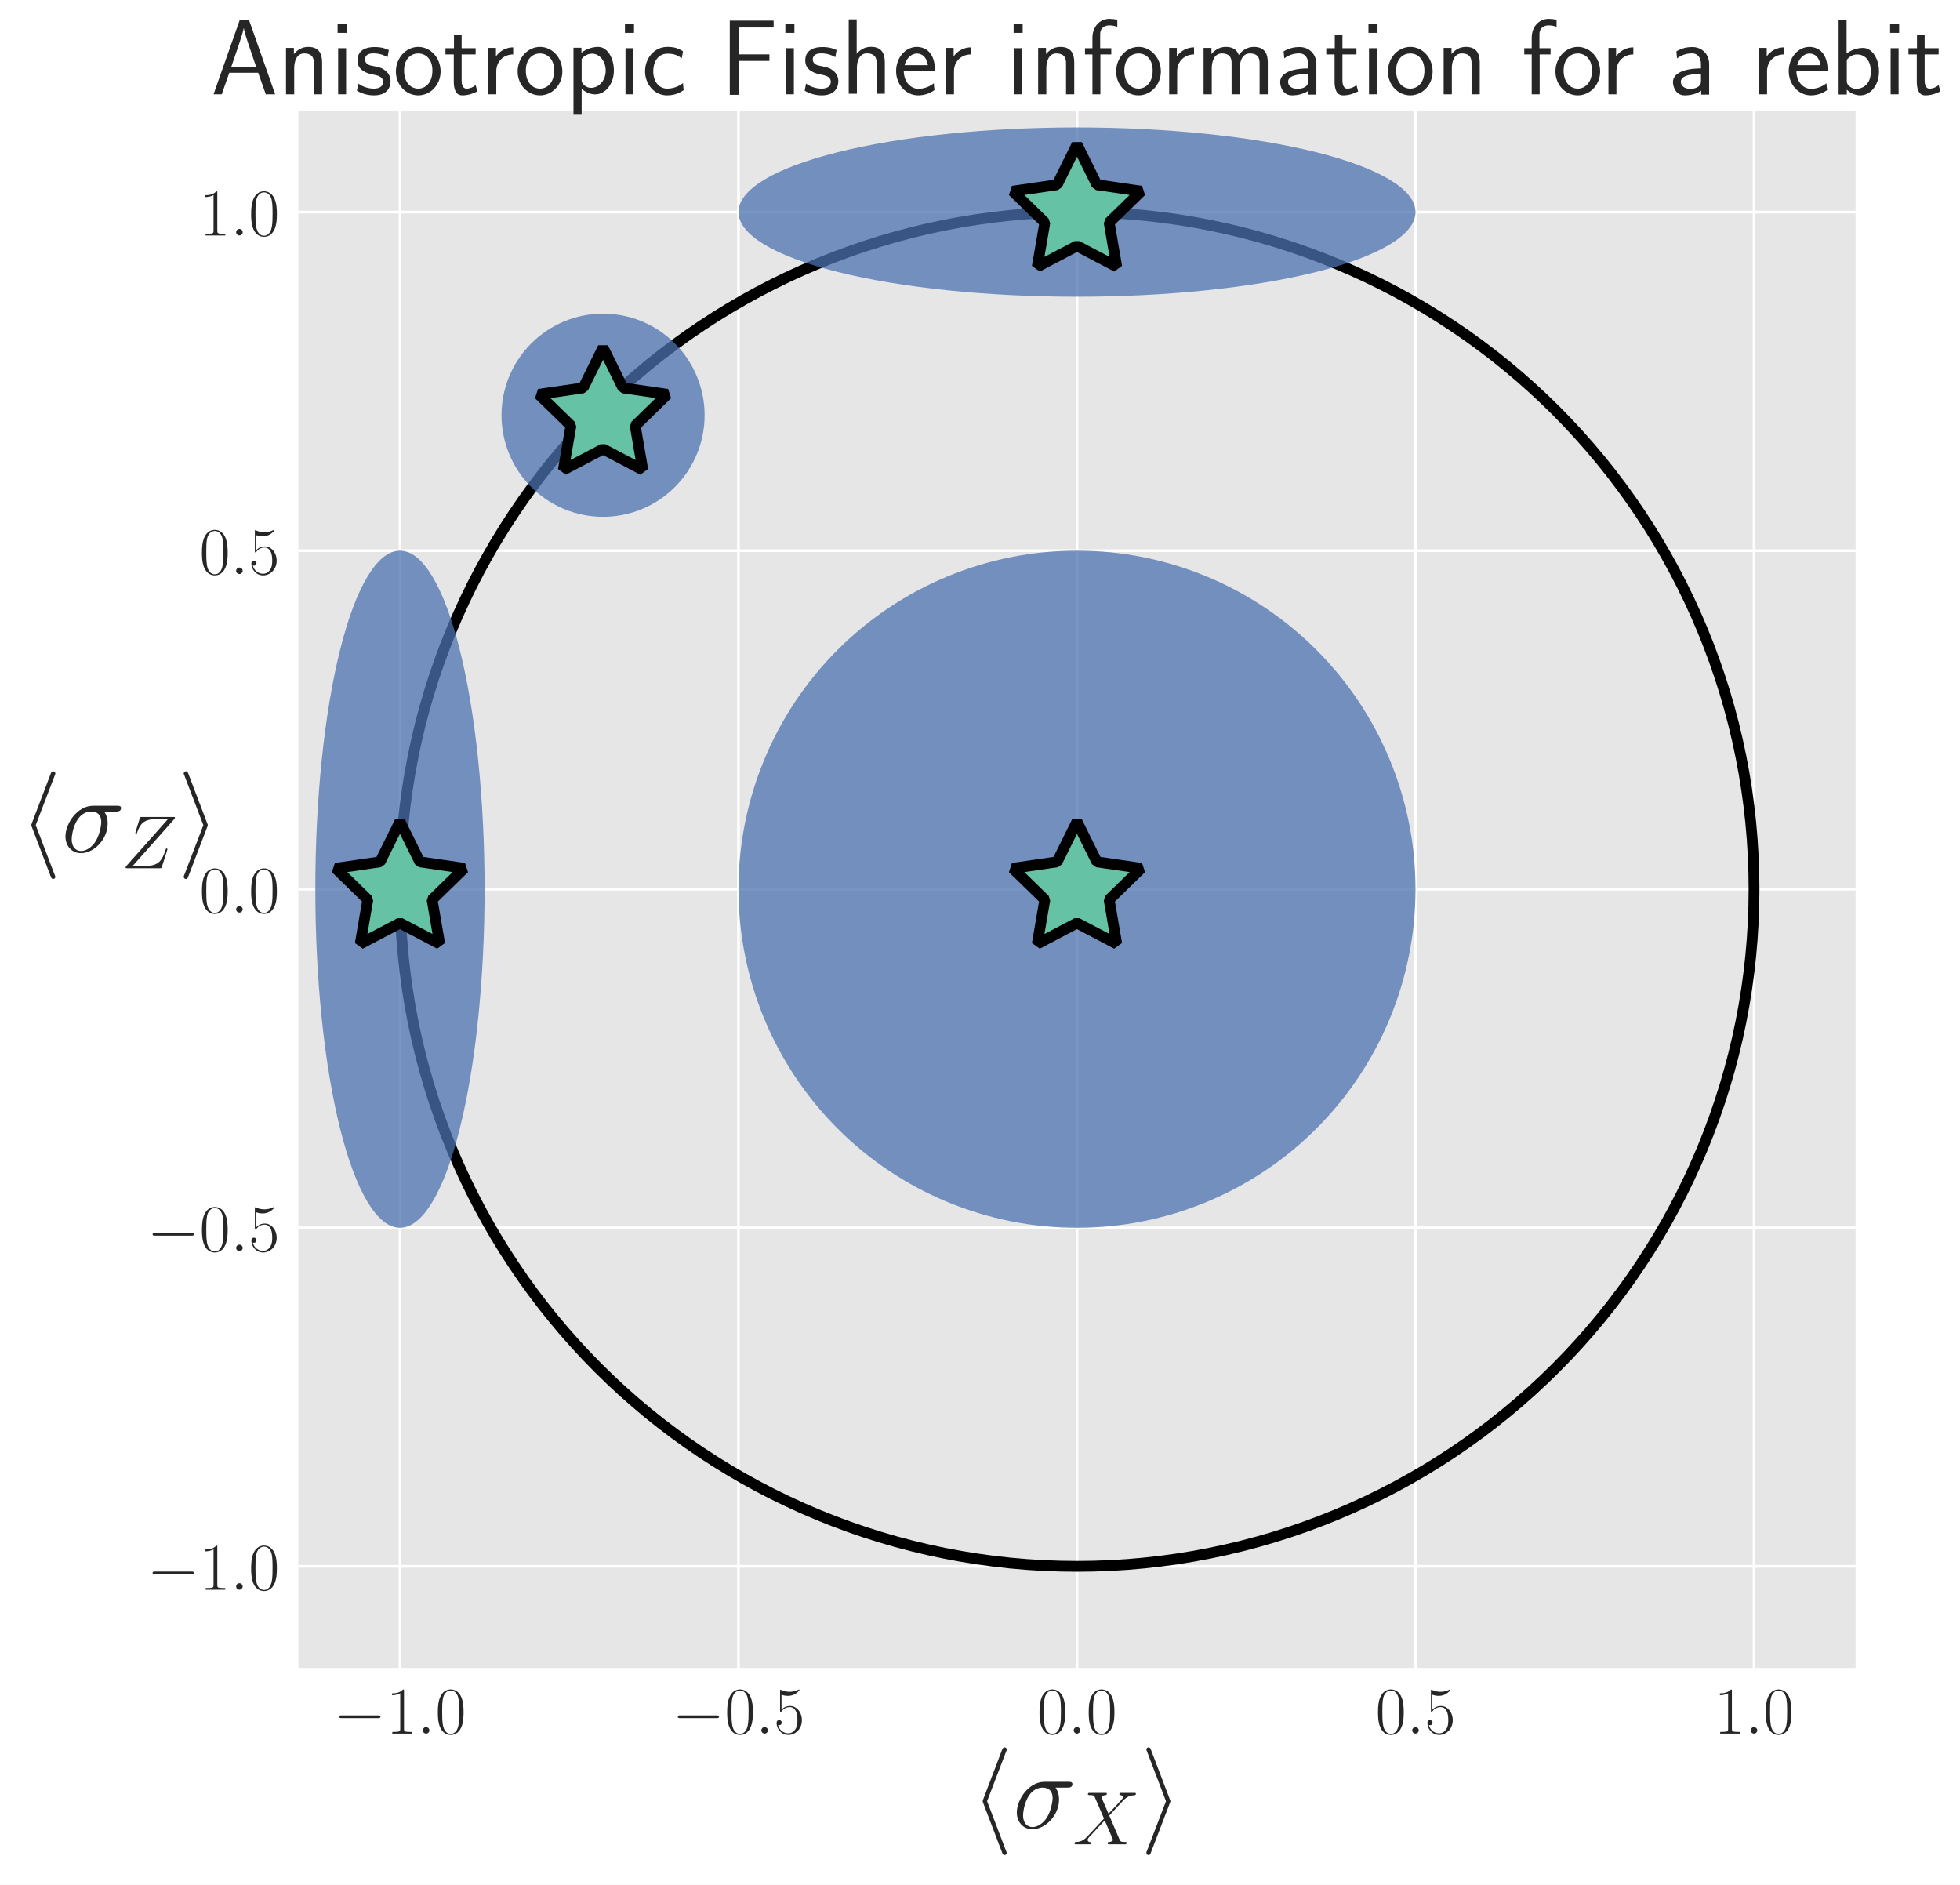
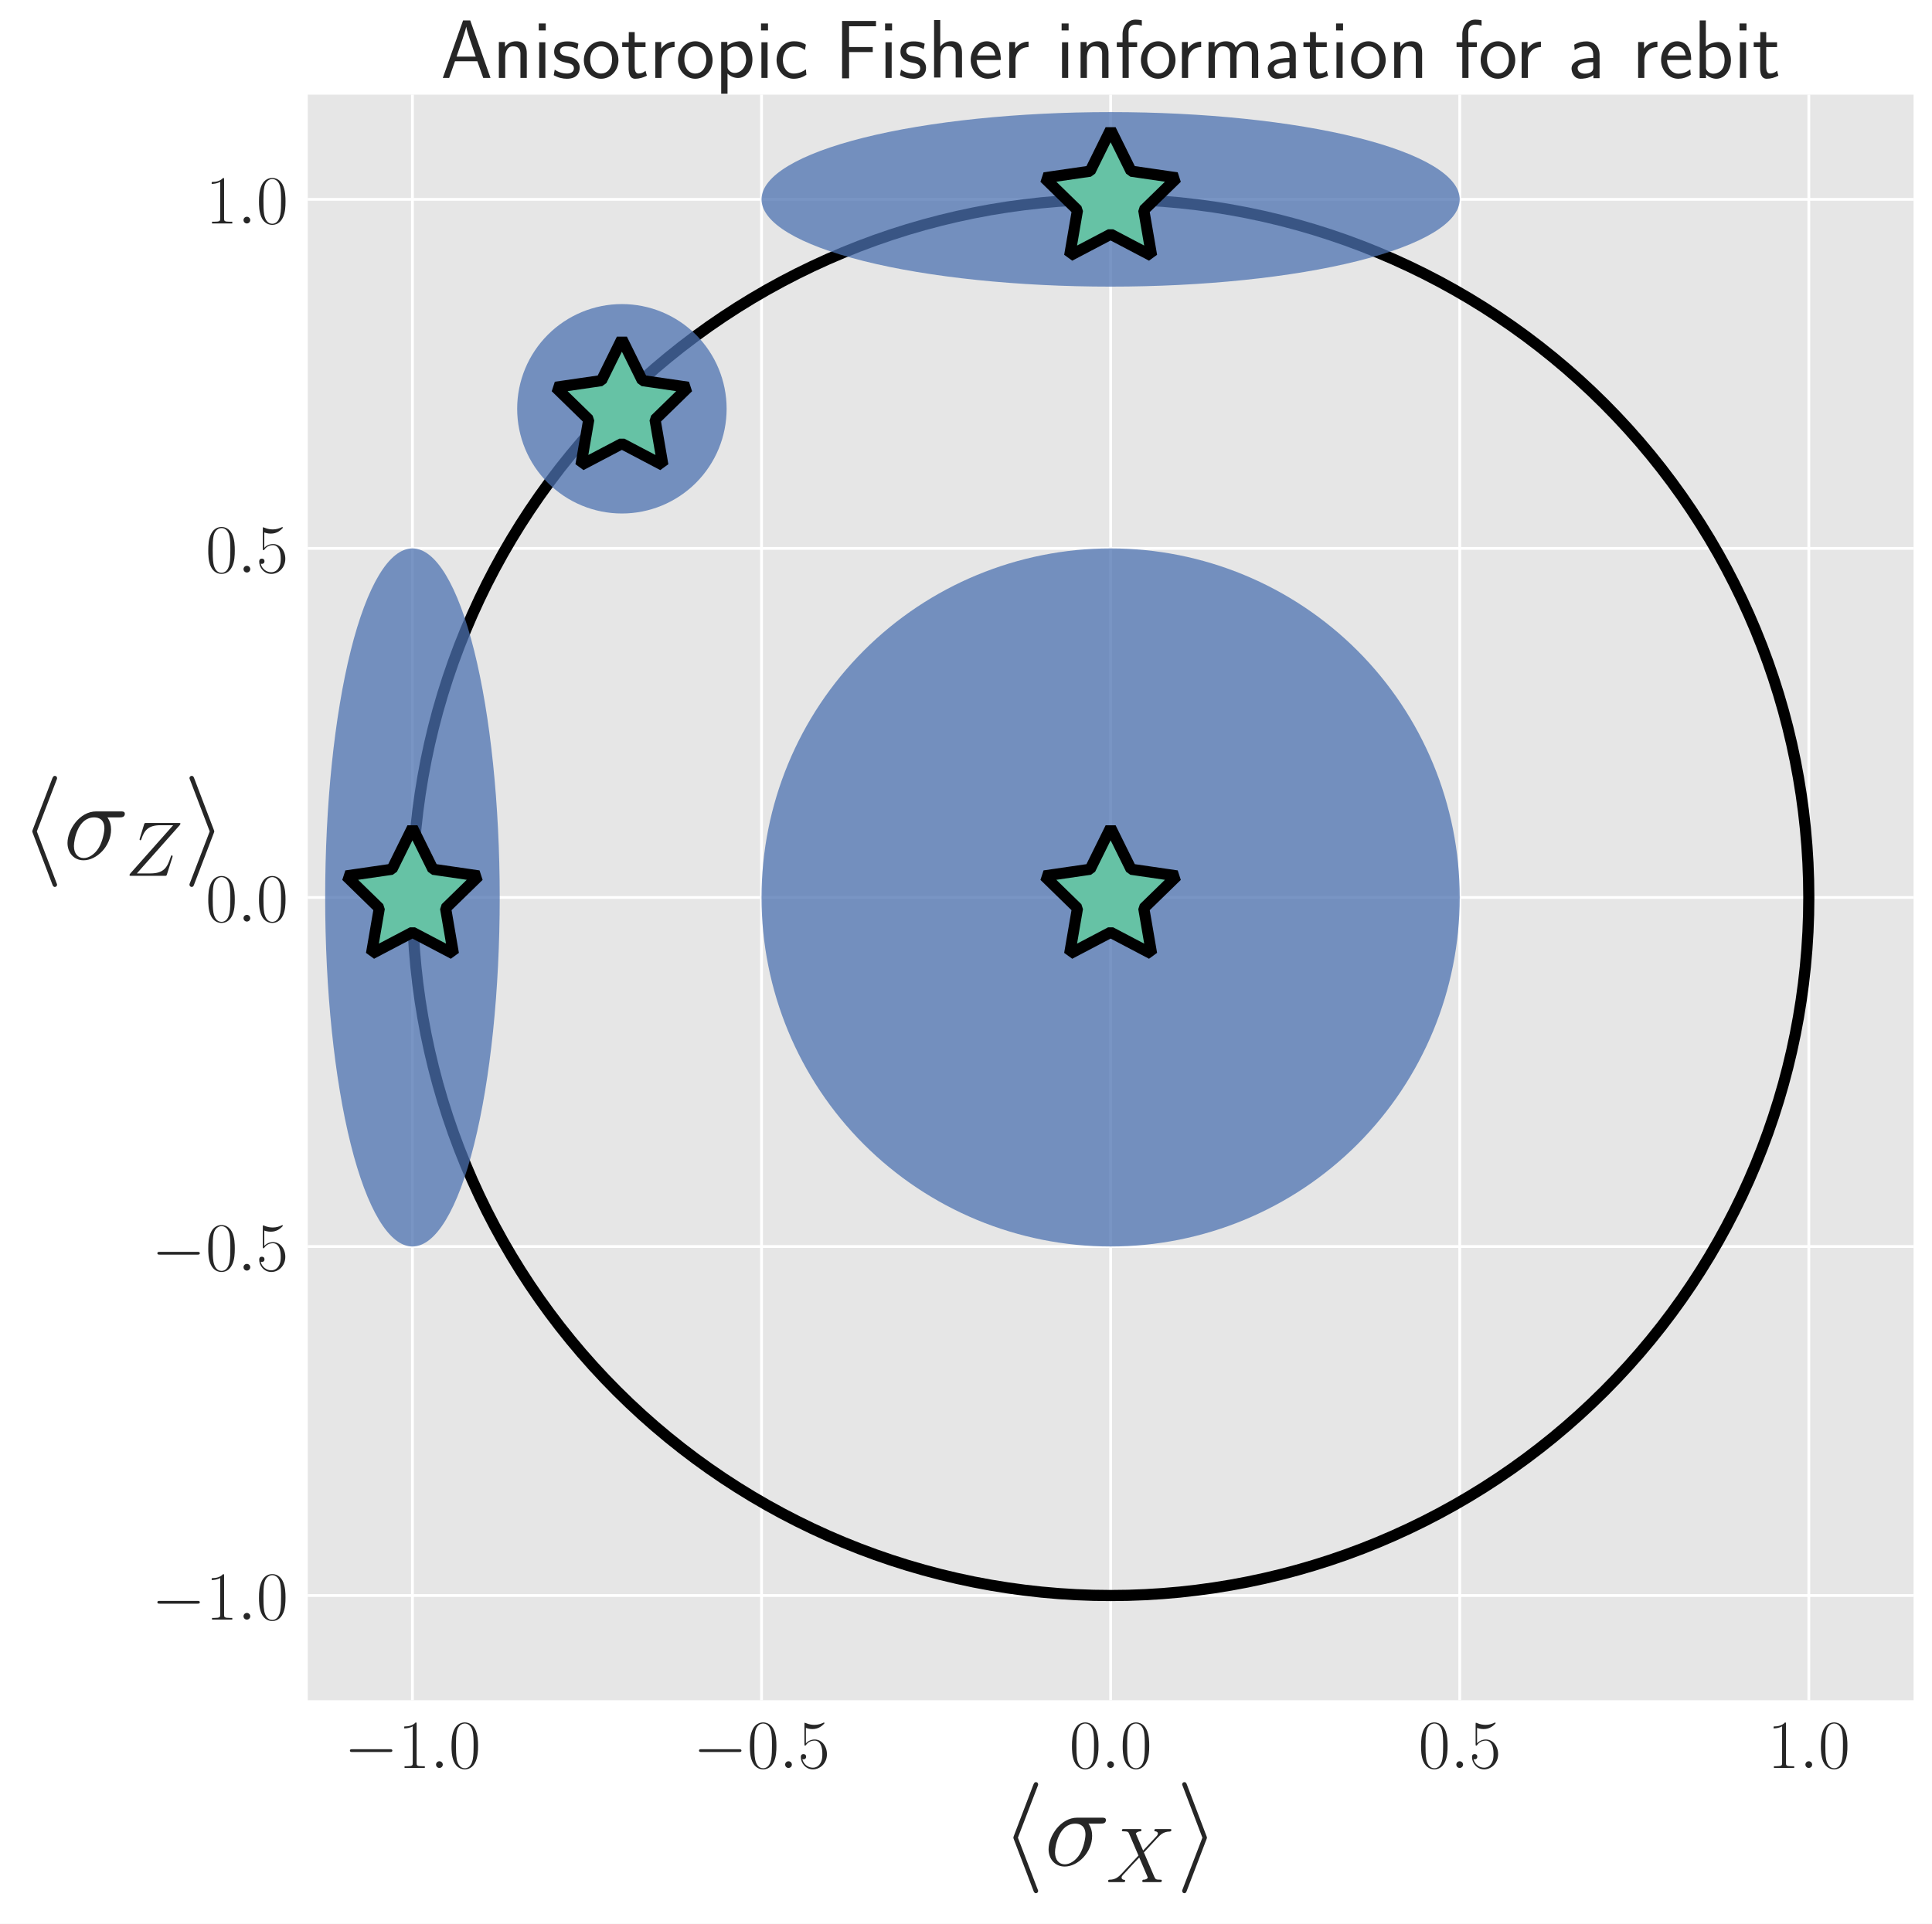
- <svg xmlns="http://www.w3.org/2000/svg" xmlns:xlink="http://www.w3.org/1999/xlink" height="697pt" version="1.1" viewBox="0 0 725 697" width="725pt">
+ <svg xmlns="http://www.w3.org/2000/svg" xmlns:xlink="http://www.w3.org/1999/xlink" height="690pt" version="1.1" viewBox="0 0 693 690" width="693pt">
  <defs>
    <style type="text/css">
*{stroke-linecap:butt;stroke-linejoin:round;}
  </style>
  </defs>
  <g id="figure_1">
    <g id="patch_1">
-       <path d="M 0 697.065  L 725.995 697.065  L 725.995 0  L 0 0  z " style="fill:#ffffff;" />
+       <path d="M 0 690.147  L 693.576 690.147  L 693.576 0  L 0 0  z " style="fill:#ffffff;" />
    </g>
    <g id="axes_1">
      <g id="patch_2">
-         <path d="M 110.376 616.874  L 686.376 616.874  L 686.376 40.874  L 110.376 40.874  z " style="fill:#e6e6e6;" />
+         <path d="M 110.376 609.955  L 686.376 609.955  L 686.376 33.955  L 110.376 33.955  z " style="fill:#e6e6e6;" />
      </g>
      <g id="matplotlib.axis_1">
        <g id="xtick_1">
          <g id="line2d_1">
-             <path clip-path="url(#pff5d2e5b16)" d="M 147.942 616.874  L 147.942 40.874  " style="fill:none;stroke:#ffffff;stroke-linecap:round;" />
+             <path clip-path="url(#p5411def025)" d="M 147.942 609.955  L 147.942 33.955  " style="fill:none;stroke:#ffffff;stroke-linecap:round;" />
          </g>
          <g id="line2d_2" />
          <g id="text_1">
            <defs>
              <path d="M 65.906 23  C 67.594 23 69.406 23 69.406 25  C 69.406 27 67.594 27 65.906 27  L 11.797 27  C 10.094 27 8.297 27 8.297 25  C 8.297 23 10.094 23 11.797 23  z " id="CMSY10-0" />
              <path d="M 26.594 63.406  C 26.594 65.5 26.5 65.5 25.094 65.5  C 21.203 61.188 15.297 59.797 9.703 59.797  C 9.406 59.797 8.906 59.797 8.797 59.5  C 8.703 59.297 8.703 59.094 8.703 57  C 11.797 57 17 57.594 21 59.984  L 21 7.203  C 21 3.688 20.797 2.5 12.203 2.5  L 9.203 2.5  L 9.203 0  C 14 0 19 0 23.797 0  C 28.594 0 33.594 0 38.406 0  L 38.406 2.5  L 35.406 2.5  C 26.797 2.5 26.594 3.594 26.594 7.156  z " id="CMR17-49" />
              <path d="M 18.406 4.797  C 18.406 7.688 16 9.672 13.594 9.672  C 10.703 9.672 8.703 7.281 8.703 4.891  C 8.703 2 11.094 0 13.5 0  C 16.406 0 18.406 2.391 18.406 4.797  z " id="CMMI12-58" />
              <path d="M 42 31.641  C 42 37.75 41.906 48.125 37.703 56.109  C 34 63.109 28.094 65.594 22.906 65.594  C 18.094 65.594 12 63.406 8.203 56.203  C 4.203 48.719 3.797 39.438 3.797 31.641  C 3.797 25.953 3.906 17.281 7 9.672  C 11.297 -0.609 19 -2 22.906 -2  C 27.5 -2 34.5 -0.109 38.594 9.375  C 41.594 16.281 42 24.359 42 31.641  z M 22.906 -0.406  C 16.5 -0.406 12.703 5.078 11.297 12.688  C 10.203 18.562 10.203 27.156 10.203 32.75  C 10.203 40.438 10.203 46.828 11.5 52.922  C 13.406 61.391 19 64 22.906 64  C 27 64 32.297 61.297 34.203 53.125  C 35.5 47.438 35.594 40.734 35.594 32.75  C 35.594 26.25 35.594 18.266 34.406 12.375  C 32.297 1.484 26.406 -0.406 22.906 -0.406  z " id="CMR17-48" />
            </defs>
-             <g style="fill:#262626;" transform="translate(123.4458 641.1703)scale(0.25 -0.25)">
+             <g style="fill:#262626;" transform="translate(123.4458 634.2517)scale(0.25 -0.25)">
              <use transform="scale(0.996264)" xlink:href="#CMSY10-0" />
              <use transform="translate(77.48747 0)scale(0.996264)" xlink:href="#CMR17-49" />
              <use transform="translate(123.1779 0)scale(0.996264)" xlink:href="#CMMI12-58" />
              <use transform="translate(150.2751 0)scale(0.996264)" xlink:href="#CMR17-48" />
            </g>
          </g>
        </g>
        <g id="xtick_2">
          <g id="line2d_3">
-             <path clip-path="url(#pff5d2e5b16)" d="M 273.159 616.874  L 273.159 40.874  " style="fill:none;stroke:#ffffff;stroke-linecap:round;" />
+             <path clip-path="url(#p5411def025)" d="M 273.159 609.955  L 273.159 33.955  " style="fill:none;stroke:#ffffff;stroke-linecap:round;" />
          </g>
          <g id="line2d_4" />
          <g id="text_2">
            <defs>
              <path d="M 11.406 57.688  C 12.406 57.281 16.5 56 20.703 56  C 30 56 35.094 61.109 38 64.062  C 38 64.953 38 65.5 37.406 65.5  C 37.297 65.5 37.094 65.5 36.297 65.047  C 32.797 63.406 28.703 62.078 23.703 62.078  C 20.703 62.078 16.203 62.484 11.297 64.672  C 10.203 65.172 10 65.172 9.906 65.172  C 9.406 65.172 9.297 65.062 9.297 63.078  L 9.297 34.422  C 9.297 32.641 9.297 32.141 10.297 32.141  C 10.797 32.141 11 32.344 11.5 33.031  C 14.703 37.516 19.094 39.406 24.094 39.406  C 27.594 39.406 35.094 37.219 35.094 20.141  C 35.094 16.953 35.094 11.172 32.094 6.578  C 29.594 2.484 25.703 0.391 21.406 0.391  C 14.797 0.391 8.094 5 6.297 12.719  C 6.703 12.609 7.5 12.422 7.906 12.422  C 9.203 12.422 11.703 13.125 11.703 16.219  C 11.703 18.906 9.797 20 7.906 20  C 5.594 20 4.094 18.594 4.094 15.797  C 4.094 7.094 11 -2 21.594 -2  C 31.906 -2 41.703 6.875 41.703 19.75  C 41.703 31.719 33.906 41 24.203 41  C 19.094 41 14.797 39.109 11.406 35.531  z " id="CMR17-53" />
            </defs>
-             <g style="fill:#262626;" transform="translate(248.6632 641.1703)scale(0.25 -0.25)">
+             <g style="fill:#262626;" transform="translate(248.6632 634.2517)scale(0.25 -0.25)">
              <use transform="scale(0.996264)" xlink:href="#CMSY10-0" />
              <use transform="translate(77.48747 0)scale(0.996264)" xlink:href="#CMR17-48" />
              <use transform="translate(123.1779 0)scale(0.996264)" xlink:href="#CMMI12-58" />
              <use transform="translate(150.2751 0)scale(0.996264)" xlink:href="#CMR17-53" />
            </g>
          </g>
        </g>
        <g id="xtick_3">
          <g id="line2d_5">
-             <path clip-path="url(#pff5d2e5b16)" d="M 398.376 616.874  L 398.376 40.874  " style="fill:none;stroke:#ffffff;stroke-linecap:round;" />
+             <path clip-path="url(#p5411def025)" d="M 398.376 609.955  L 398.376 33.955  " style="fill:none;stroke:#ffffff;stroke-linecap:round;" />
          </g>
          <g id="line2d_6" />
          <g id="text_3">
-             <g style="fill:#262626;" transform="translate(383.5665 641.1703)scale(0.25 -0.25)">
+             <g style="fill:#262626;" transform="translate(383.5665 634.2517)scale(0.25 -0.25)">
              <use transform="scale(0.996264)" xlink:href="#CMR17-48" />
              <use transform="translate(45.69048 0)scale(0.996264)" xlink:href="#CMMI12-58" />
              <use transform="translate(72.78765 0)scale(0.996264)" xlink:href="#CMR17-48" />
            </g>
          </g>
        </g>
        <g id="xtick_4">
          <g id="line2d_7">
-             <path clip-path="url(#pff5d2e5b16)" d="M 523.594 616.874  L 523.594 40.874  " style="fill:none;stroke:#ffffff;stroke-linecap:round;" />
+             <path clip-path="url(#p5411def025)" d="M 523.594 609.955  L 523.594 33.955  " style="fill:none;stroke:#ffffff;stroke-linecap:round;" />
          </g>
          <g id="line2d_8" />
          <g id="text_4">
-             <g style="fill:#262626;" transform="translate(508.7839 641.1703)scale(0.25 -0.25)">
+             <g style="fill:#262626;" transform="translate(508.7839 634.2517)scale(0.25 -0.25)">
              <use transform="scale(0.996264)" xlink:href="#CMR17-48" />
              <use transform="translate(45.69048 0)scale(0.996264)" xlink:href="#CMMI12-58" />
              <use transform="translate(72.78765 0)scale(0.996264)" xlink:href="#CMR17-53" />
            </g>
          </g>
        </g>
        <g id="xtick_5">
          <g id="line2d_9">
-             <path clip-path="url(#pff5d2e5b16)" d="M 648.811 616.874  L 648.811 40.874  " style="fill:none;stroke:#ffffff;stroke-linecap:round;" />
+             <path clip-path="url(#p5411def025)" d="M 648.811 609.955  L 648.811 33.955  " style="fill:none;stroke:#ffffff;stroke-linecap:round;" />
          </g>
          <g id="line2d_10" />
          <g id="text_5">
-             <g style="fill:#262626;" transform="translate(634.0013 641.1703)scale(0.25 -0.25)">
+             <g style="fill:#262626;" transform="translate(634.0013 634.2517)scale(0.25 -0.25)">
              <use transform="scale(0.996264)" xlink:href="#CMR17-49" />
              <use transform="translate(45.69048 0)scale(0.996264)" xlink:href="#CMMI12-58" />
              <use transform="translate(72.78765 0)scale(0.996264)" xlink:href="#CMR17-48" />
            </g>
          </g>
        </g>
        <g id="text_6">
          <defs>
            <path d="M 32.797 71.203  C 33.297 72.297 33.297 72.5 33.297 73  C 33.297 74.094 32.406 75 31.297 75  C 30.406 75 29.703 74.5 29 72.703  L 11.5 26.797  C 11.297 26.203 11 25.594 11 25  C 11 24.703 11 24.5 11.5 23.297  L 29 -22.594  C 29.406 -23.703 29.906 -25 31.297 -25  C 32.406 -25 33.297 -24.094 33.297 -23  C 33.297 -22.703 33.297 -22.5 32.797 -21.406  L 15.094 25  z " id="CMSY10-104" />
            <path d="M 50.797 37.625  C 52.094 37.625 55.406 37.625 55.406 40.812  C 55.406 43 53.5 43 51.703 43  L 29.594 43  C 14.594 43 3.797 26.344 3.797 14.562  C 3.797 6.094 9.297 -1 18.297 -1  C 30.094 -1 43 11.672 43 26.641  C 43 30.531 42.094 34.312 39.703 37.625  z M 18.406 1  C 13.297 1 9.594 4.891 9.594 11.781  C 9.594 17.766 13.203 37.625 27.906 37.625  C 32.203 37.625 37 35.531 37 27.828  C 37 24.344 35.406 15.953 31.906 10.188  C 28.297 4.297 22.906 1 18.406 1  z " id="CMMI12-27" />
            <path d="M 47.5 40.562  L 38.094 62.406  C 39.406 64.797 42.406 65.188 43.594 65.297  C 44.203 65.297 45.297 65.297 45.297 67.062  C 45.297 68.188 44.406 68.188 43.797 68.188  C 42.094 68.188 40.094 68.188 38.406 68.188  L 32.594 68.188  C 26.5 68.188 22.094 68.188 22 68.188  C 21.203 68.188 20.203 68.188 20.203 66.297  C 20.203 65.297 21.094 65.297 22.406 65.297  C 28.203 65.297 28.594 64.297 29.594 61.906  L 41.5 34.141  L 19.797 10.828  C 16.203 6.906 11.906 3.094 4.5 3.094  C 3.297 3 2.5 3 2.5 1.062  C 2.5 0.75 2.594 0 3.703 0  C 5.094 0 6.594 0 8 0  L 12.703 0  C 15.906 0 19.406 0 22.5 0  C 23.203 0 24.406 0 24.406 1.797  C 24.406 2.797 23.703 2.891 23.094 2.891  C 21.094 3.094 19.797 4.188 19.797 5.781  C 19.797 7.484 21 8.703 23.906 11.688  L 32.797 21.375  C 35 23.672 40.297 29.469 42.5 31.656  L 53 7.078  C 53.094 6.891 53.5 5.891 53.5 5.781  C 53.5 4.891 51.297 3.094 48.094 3.094  C 47.5 3.094 46.406 3.094 46.406 1.109  C 46.406 0 47.406 0 47.906 0  C 49.594 0 51.594 0 53.297 0  L 64.297 0  C 66.094 0 68 0 69.703 0  C 70.406 0 71.5 0 71.5 2.031  C 71.5 3.094 70.5 3.094 69.594 3.094  C 63.594 3.094 63.406 3.594 61.703 7.266  L 48.5 38.141  L 61.203 51.812  C 62.203 52.828 64.5 55.344 65.406 56.344  C 69.703 60.875 73.703 65 81.797 65  C 82.797 65.297 83.797 65.297 83.797 67.062  C 83.797 68.188 82.906 68.188 82.5 68.188  C 81.094 68.188 79.594 68.188 78.203 68.188  L 73.594 68.188  C 70.406 68.188 66.906 68.188 63.797 68.188  C 63.094 68.188 61.906 68.188 61.906 66.391  C 61.906 65.391 62.594 65.297 63.203 65.297  C 64.797 65.109 66.5 64.312 66.5 62.406  L 66.406 62.219  C 66.297 61.516 66.094 60.516 65 59.328  z " id="CMMI12-88" />
            <path d="M 27.297 23.297  C 27.797 24.5 27.797 24.703 27.797 25  C 27.797 25.297 27.797 25.5 27.297 26.703  L 9.797 72.703  C 9.203 74.406 8.594 75 7.5 75  C 6.406 75 5.5 74.094 5.5 73  C 5.5 72.703 5.5 72.5 6 71.406  L 23.703 25  L 6 -21.203  C 5.5 -22.297 5.5 -22.5 5.5 -23  C 5.5 -24.094 6.406 -25 7.5 -25  C 8.797 -25 9.203 -24 9.594 -23  z " id="CMSY10-105" />
          </defs>
-           <g style="fill:#262626;" transform="translate(359.1097 682.1141)scale(0.4 -0.4)">
+           <g style="fill:#262626;" transform="translate(359.1097 675.1956)scale(0.4 -0.4)">
            <use transform="translate(0 14.94392)scale(0.996264)" xlink:href="#CMSY10-104" />
            <use transform="translate(38.74373 14.94392)scale(0.996264)" xlink:href="#CMMI12-27" />
            <use transform="translate(94.18919 0)scale(0.697382)" xlink:href="#CMMI12-88" />
            <use transform="translate(156.8418 14.94392)scale(0.996264)" xlink:href="#CMSY10-105" />
          </g>
        </g>
      </g>
      <g id="matplotlib.axis_2">
        <g id="ytick_1">
          <g id="line2d_11">
-             <path clip-path="url(#pff5d2e5b16)" d="M 110.376 579.309  L 686.376 579.309  " style="fill:none;stroke:#ffffff;stroke-linecap:round;" />
+             <path clip-path="url(#p5411def025)" d="M 110.376 572.39  L 686.376 572.39  " style="fill:none;stroke:#ffffff;stroke-linecap:round;" />
          </g>
          <g id="line2d_12" />
          <g id="text_7">
-             <g style="fill:#262626;" transform="translate(54.3849 587.9569)scale(0.25 -0.25)">
+             <g style="fill:#262626;" transform="translate(54.3849 581.0384)scale(0.25 -0.25)">
              <use transform="scale(0.996264)" xlink:href="#CMSY10-0" />
              <use transform="translate(77.48747 0)scale(0.996264)" xlink:href="#CMR17-49" />
              <use transform="translate(123.1779 0)scale(0.996264)" xlink:href="#CMMI12-58" />
              <use transform="translate(150.2751 0)scale(0.996264)" xlink:href="#CMR17-48" />
            </g>
          </g>
        </g>
        <g id="ytick_2">
          <g id="line2d_13">
-             <path clip-path="url(#pff5d2e5b16)" d="M 110.376 454.091  L 686.376 454.091  " style="fill:none;stroke:#ffffff;stroke-linecap:round;" />
+             <path clip-path="url(#p5411def025)" d="M 110.376 447.173  L 686.376 447.173  " style="fill:none;stroke:#ffffff;stroke-linecap:round;" />
          </g>
          <g id="line2d_14" />
          <g id="text_8">
-             <g style="fill:#262626;" transform="translate(54.3849 462.7395)scale(0.25 -0.25)">
+             <g style="fill:#262626;" transform="translate(54.3849 455.821)scale(0.25 -0.25)">
              <use transform="scale(0.996264)" xlink:href="#CMSY10-0" />
              <use transform="translate(77.48747 0)scale(0.996264)" xlink:href="#CMR17-48" />
              <use transform="translate(123.1779 0)scale(0.996264)" xlink:href="#CMMI12-58" />
              <use transform="translate(150.2751 0)scale(0.996264)" xlink:href="#CMR17-53" />
            </g>
          </g>
        </g>
        <g id="ytick_3">
          <g id="line2d_15">
-             <path clip-path="url(#pff5d2e5b16)" d="M 110.376 328.874  L 686.376 328.874  " style="fill:none;stroke:#ffffff;stroke-linecap:round;" />
+             <path clip-path="url(#p5411def025)" d="M 110.376 321.955  L 686.376 321.955  " style="fill:none;stroke:#ffffff;stroke-linecap:round;" />
          </g>
          <g id="line2d_16" />
          <g id="text_9">
-             <g style="fill:#262626;" transform="translate(73.75676 337.5221)scale(0.25 -0.25)">
+             <g style="fill:#262626;" transform="translate(73.75676 330.6036)scale(0.25 -0.25)">
              <use transform="scale(0.996264)" xlink:href="#CMR17-48" />
              <use transform="translate(45.69048 0)scale(0.996264)" xlink:href="#CMMI12-58" />
              <use transform="translate(72.78765 0)scale(0.996264)" xlink:href="#CMR17-48" />
            </g>
          </g>
        </g>
        <g id="ytick_4">
          <g id="line2d_17">
-             <path clip-path="url(#pff5d2e5b16)" d="M 110.376 203.657  L 686.376 203.657  " style="fill:none;stroke:#ffffff;stroke-linecap:round;" />
+             <path clip-path="url(#p5411def025)" d="M 110.376 196.738  L 686.376 196.738  " style="fill:none;stroke:#ffffff;stroke-linecap:round;" />
          </g>
          <g id="line2d_18" />
          <g id="text_10">
-             <g style="fill:#262626;" transform="translate(73.75676 212.3047)scale(0.25 -0.25)">
+             <g style="fill:#262626;" transform="translate(73.75676 205.3862)scale(0.25 -0.25)">
              <use transform="scale(0.996264)" xlink:href="#CMR17-48" />
              <use transform="translate(45.69048 0)scale(0.996264)" xlink:href="#CMMI12-58" />
              <use transform="translate(72.78765 0)scale(0.996264)" xlink:href="#CMR17-53" />
            </g>
          </g>
        </g>
        <g id="ytick_5">
          <g id="line2d_19">
-             <path clip-path="url(#pff5d2e5b16)" d="M 110.376 78.439  L 686.376 78.439  " style="fill:none;stroke:#ffffff;stroke-linecap:round;" />
+             <path clip-path="url(#p5411def025)" d="M 110.376 71.521  L 686.376 71.521  " style="fill:none;stroke:#ffffff;stroke-linecap:round;" />
          </g>
          <g id="line2d_20" />
          <g id="text_11">
-             <g style="fill:#262626;" transform="translate(73.75676 87.08735)scale(0.25 -0.25)">
+             <g style="fill:#262626;" transform="translate(73.75676 80.16884)scale(0.25 -0.25)">
              <use transform="scale(0.996264)" xlink:href="#CMR17-49" />
              <use transform="translate(45.69048 0)scale(0.996264)" xlink:href="#CMMI12-58" />
              <use transform="translate(72.78765 0)scale(0.996264)" xlink:href="#CMR17-48" />
            </g>
          </g>
        </g>
        <g id="text_12">
          <defs>
            <path d="M 70 64.906  C 70.594 65.609 71.094 66.203 71.094 67.203  C 71.094 67.906 71 68 68.703 68  L 27.406 68  C 25.094 68 25 67.906 24.406 66.109  L 18.906 48.188  C 18.594 47.188 18.594 46.984 18.594 46.797  C 18.594 46.391 18.906 45.797 19.594 45.797  C 20.406 45.797 20.594 46.188 21 47.484  C 24.703 58.234 29.594 65.109 45.406 65.109  L 61.797 65.109  L 7 3.375  C 6.094 2.297 5.703 1.891 5.703 0.797  C 5.703 0 6.203 0 8.094 0  L 50.797 0  C 53.094 0 53.203 0.094 53.797 1.891  L 60.797 23.891  C 60.906 24.188 61.094 24.891 61.094 25.281  C 61.094 25.781 60.703 26.281 60.094 26.281  C 59.297 26.281 59.203 26.188 58.406 23.688  C 54.203 10.859 49.797 3.094 32.406 3.094  L 15.094 3.094  z " id="CMMI12-90" />
          </defs>
-           <g style="fill:#262626;" transform="translate(7.2 321.1227)scale(0.4 -0.4)">
+           <g style="fill:#262626;" transform="translate(7.2 314.2042)scale(0.4 -0.4)">
            <use transform="translate(0 14.94392)scale(0.996264)" xlink:href="#CMSY10-104" />
            <use transform="translate(38.74373 14.94392)scale(0.996264)" xlink:href="#CMMI12-27" />
            <use transform="translate(94.18919 0)scale(0.697382)" xlink:href="#CMMI12-90" />
            <use transform="translate(146.4336 14.94392)scale(0.996264)" xlink:href="#CMSY10-105" />
          </g>
        </g>
      </g>
      <g id="patch_3">
-         <path clip-path="url(#pff5d2e5b16)" d="M 398.376 579.309  C 464.792 579.309 528.497 552.921 575.46 505.958  C 622.424 458.995 648.811 395.29 648.811 328.874  C 648.811 262.458 622.424 198.753 575.46 151.79  C 528.497 104.827 464.792 78.439 398.376 78.439  C 331.96 78.439 268.255 104.827 221.292 151.79  C 174.329 198.753 147.942 262.458 147.942 328.874  C 147.942 395.29 174.329 458.995 221.292 505.958  C 268.255 552.921 331.96 579.309 398.376 579.309  z " style="fill:none;stroke:#000000;stroke-linejoin:miter;stroke-width:4;" />
+         <path clip-path="url(#p5411def025)" d="M 398.376 572.39  C 464.792 572.39 528.497 546.003 575.46 499.04  C 622.424 452.076 648.811 388.372 648.811 321.955  C 648.811 255.539 622.424 191.835 575.46 144.871  C 528.497 97.908 464.792 71.521 398.376 71.521  C 331.96 71.521 268.255 97.908 221.292 144.871  C 174.329 191.835 147.942 255.539 147.942 321.955  C 147.942 388.372 174.329 452.076 221.292 499.04  C 268.255 546.003 331.96 572.39 398.376 572.39  z " style="fill:none;stroke:#000000;stroke-linejoin:miter;stroke-width:4;" />
      </g>
      <g id="patch_4">
-         <path clip-path="url(#pff5d2e5b16)" d="M 398.376 109.744  C 431.584 109.744 463.437 106.445 486.918 100.575  C 510.4 94.704 523.594 86.741 523.594 78.439  C 523.594 70.137 510.4 62.174 486.918 56.304  C 463.437 50.433 431.584 47.135 398.376 47.135  C 365.168 47.135 333.316 50.433 309.834 56.304  C 286.353 62.174 273.159 70.137 273.159 78.439  C 273.159 86.741 286.353 94.704 309.834 100.575  C 333.316 106.445 365.168 109.744 398.376 109.744  z " style="fill:#4c72b0;opacity:0.75;" />
+         <path clip-path="url(#p5411def025)" d="M 398.376 102.825  C 431.584 102.825 463.437 99.527 486.918 93.656  C 510.4 87.786 523.594 79.823 523.594 71.521  C 523.594 63.219 510.4 55.256 486.918 49.385  C 463.437 43.515 431.584 40.216 398.376 40.216  C 365.168 40.216 333.316 43.515 309.834 49.385  C 286.353 55.256 273.159 63.219 273.159 71.521  C 273.159 79.823 286.353 87.786 309.834 93.656  C 333.316 99.527 365.168 102.825 398.376 102.825  z " style="fill:#4c72b0;opacity:0.75;" />
      </g>
      <g id="patch_5">
-         <path clip-path="url(#pff5d2e5b16)" d="M 398.376 454.091  C 431.584 454.091 463.437 440.898 486.918 417.416  C 510.4 393.934 523.594 362.082 523.594 328.874  C 523.594 295.666 510.4 263.814 486.918 240.332  C 463.437 216.85 431.584 203.657 398.376 203.657  C 365.168 203.657 333.316 216.85 309.834 240.332  C 286.353 263.814 273.159 295.666 273.159 328.874  C 273.159 362.082 286.353 393.934 309.834 417.416  C 333.316 440.898 365.168 454.091 398.376 454.091  z " style="fill:#4c72b0;opacity:0.75;" />
+         <path clip-path="url(#p5411def025)" d="M 398.376 447.173  C 431.584 447.173 463.437 433.979 486.918 410.498  C 510.4 387.016 523.594 355.164 523.594 321.955  C 523.594 288.747 510.4 256.895 486.918 233.413  C 463.437 209.932 431.584 196.738 398.376 196.738  C 365.168 196.738 333.316 209.932 309.834 233.413  C 286.353 256.895 273.159 288.747 273.159 321.955  C 273.159 355.164 286.353 387.016 309.834 410.498  C 333.316 433.979 365.168 447.173 398.376 447.173  z " style="fill:#4c72b0;opacity:0.75;" />
      </g>
      <g id="patch_6">
-         <path clip-path="url(#pff5d2e5b16)" d="M 147.942 454.091  C 156.244 454.091 164.207 440.898 170.077 417.416  C 175.947 393.934 179.246 362.082 179.246 328.874  C 179.246 295.666 175.947 263.814 170.077 240.332  C 164.207 216.85 156.244 203.657 147.942 203.657  C 139.639 203.657 131.676 216.85 125.806 240.332  C 119.936 263.814 116.637 295.666 116.637 328.874  C 116.637 362.082 119.936 393.934 125.806 417.416  C 131.676 440.898 139.639 454.091 147.942 454.091  z " style="fill:#4c72b0;opacity:0.75;" />
+         <path clip-path="url(#p5411def025)" d="M 147.942 447.173  C 156.244 447.173 164.207 433.979 170.077 410.498  C 175.947 387.016 179.246 355.164 179.246 321.955  C 179.246 288.747 175.947 256.895 170.077 233.413  C 164.207 209.932 156.244 196.738 147.942 196.738  C 139.639 196.738 131.676 209.932 125.806 233.413  C 119.936 256.895 116.637 288.747 116.637 321.955  C 116.637 355.164 119.936 387.016 125.806 410.498  C 131.676 433.979 139.639 447.173 147.942 447.173  z " style="fill:#4c72b0;opacity:0.75;" />
      </g>
      <g id="patch_7">
-         <path clip-path="url(#pff5d2e5b16)" d="M 223.072 191.135  C 233.034 191.135 242.59 187.177 249.635 180.132  C 256.679 173.088 260.637 163.532 260.637 153.57  C 260.637 143.607 256.679 134.052 249.635 127.007  C 242.59 119.963 233.034 116.004 223.072 116.004  C 213.11 116.004 203.554 119.963 196.509 127.007  C 189.465 134.052 185.507 143.607 185.507 153.57  C 185.507 163.532 189.465 173.088 196.509 180.132  C 203.554 187.177 213.11 191.135 223.072 191.135  z " style="fill:#4c72b0;opacity:0.75;" />
+         <path clip-path="url(#p5411def025)" d="M 223.072 184.216  C 233.034 184.216 242.59 180.258 249.635 173.214  C 256.679 166.169 260.637 156.614 260.637 146.651  C 260.637 136.689 256.679 127.133 249.635 120.089  C 242.59 113.044 233.034 109.086 223.072 109.086  C 213.11 109.086 203.554 113.044 196.509 120.089  C 189.465 127.133 185.507 136.689 185.507 146.651  C 185.507 156.614 189.465 166.169 196.509 173.214  C 203.554 180.258 213.11 184.216 223.072 184.216  z " style="fill:#4c72b0;opacity:0.75;" />
      </g>
      <g id="patch_8">
-         <path d="M 110.376 616.874  L 110.376 40.874  " style="fill:none;" />
+         <path d="M 110.376 609.955  L 110.376 33.955  " style="fill:none;" />
      </g>
      <g id="patch_9">
-         <path d="M 686.376 616.874  L 686.376 40.874  " style="fill:none;" />
+         <path d="M 686.376 609.955  L 686.376 33.955  " style="fill:none;" />
      </g>
      <g id="patch_10">
-         <path d="M 110.376 616.874  L 686.376 616.874  " style="fill:none;" />
+         <path d="M 110.376 609.955  L 686.376 609.955  " style="fill:none;" />
      </g>
      <g id="patch_11">
-         <path d="M 110.376 40.874  L 686.376 40.874  " style="fill:none;" />
+         <path d="M 110.376 33.955  L 686.376 33.955  " style="fill:none;" />
      </g>
      <g id="text_13">
        <defs>
          <path d="M 35.5 69  L 26.906 69  L 2.594 0  L 10.203 0  L 17.203 20  L 44 20  L 51.094 0  L 59.797 0  z M 42.094 25.578  L 19.094 25.578  C 23.906 39.5 29.906 56.844 30.594 61.328  L 30.703 61.328  C 31.406 57.234 33.406 51.266 35.094 46.188  z " id="CMSS17-65" />
          <path d="M 40.906 29.328  C 40.906 35.672 39.406 44 28.094 44  C 21.703 44 17.5 40.719 14.703 37.328  L 14.703 43.094  L 7.406 43.094  L 7.406 0  L 15 0  L 15 24.359  C 15 30.688 17.406 37.938 24.203 37.938  C 33 37.938 33.297 32 33.297 28.578  L 33.297 0  L 40.906 0  z " id="CMSS17-110" />
          <path d="M 15.297 65.359  L 6.906 65.359  L 6.906 57  L 15.297 57  z M 14.797 42.797  L 7.406 42.797  L 7.406 0  L 14.797 0  z " id="CMSS17-105" />
          <path d="M 32.203 41.047  C 26.297 43.859 21.703 43.859 18.703 43.859  C 11.594 43.859 3.094 41.375 3.094 31.297  C 3.094 21.234 14.094 19.031 17.094 18.422  C 21.703 17.531 26.797 16.531 26.797 11.562  C 26.797 5.266 19.594 5.266 18.297 5.266  C 14.297 5.266 8.797 6.359 3.797 9.969  L 2.594 3.281  C 8.297 0 13.797 -1 18.406 -1  C 30.703 -1 33.797 6.5 33.797 12.203  C 33.797 17.094 31 20.391 29.094 21.891  C 25.797 24.5 24.594 24.797 16.406 26.5  C 15 26.703 10.094 27.797 10.094 32.281  C 10.094 38 16.406 38 17.797 38  C 24.297 38 28.297 35.984 31 34.5  z " id="CMSS17-115" />
          <path d="M 44.203 21.188  C 44.203 34 34.703 44 23.5 44  C 12 44 2.703 33.703 2.703 21.188  C 2.703 8.5 12.297 -1 23.406 -1  C 34.797 -1 44.203 8.797 44.203 21.188  z M 23.5 5.266  C 16.406 5.266 10.297 11.078 10.297 22  C 10.297 33.609 17.406 37.922 23.406 37.922  C 29.906 37.922 36.594 33.219 36.594 22  C 36.594 10.672 30.094 5.266 23.5 5.266  z " id="CMSS17-111" />
          <path d="M 16.703 37  L 29.703 37  L 29.703 42.766  L 16.703 42.766  L 16.703 55  L 9.594 55  L 9.594 42.766  L 1.703 42.766  L 1.703 37  L 9.406 37  L 9.406 11.703  C 9.406 6 10.703 -1 17.297 -1  C 22.297 -1 26.906 0.391 31.297 2.688  L 29.703 8.562  C 27.297 6.469 24.406 5.266 21.297 5.266  C 16.906 5.266 16.703 10.875 16.703 13.375  z " id="CMSS17-116" />
          <path d="M 14.906 21.297  C 14.906 30.703 21.797 37 30.594 37  L 30.594 43.578  C 24.203 43.578 18.203 40.391 14.594 35.203  L 14.594 43.094  L 7.5 43.094  L 7.5 0  L 14.906 0  z " id="CMSS17-114" />
          <path d="M 15.094 5.203  C 18.406 2.016 22.906 -0.078 27.703 -0.078  C 37 -0.078 45 9.422 45 22.062  C 45 33.734 39 44 30.406 44  C 25.406 44 19.406 42.219 14.906 38.625  L 14.906 43.203  L 7.5 43.203  L 7.5 -19  L 15.094 -19  z M 15.094 32.812  C 15.906 34 19.297 37.734 24.797 37.734  C 31.797 37.734 37.406 30.625 37.406 22.062  C 37.406 12.297 30.594 6 23.906 6  C 21.906 6 19.797 6.484 17.797 8.172  C 15.094 10.531 15.094 12 15.094 13.391  z " id="CMSS17-112" />
          <path d="M 38.5 39.703  C 38.5 40.391 33.906 42.406 32.703 42.797  C 29.406 44 25.203 44 24.094 44  C 11.094 44 3.297 32.703 3.297 21.297  C 3.297 9.297 12 -1 23.703 -1  C 30.406 -1 35.203 1.188 39.094 3.781  L 38.5 10.375  C 34.203 7.078 29.203 5.266 23.797 5.266  C 16 5.266 10.906 12.094 10.906 21.391  C 10.906 28.609 14.203 37.719 24.203 37.719  C 29.703 37.719 32.797 36.609 37.406 33.516  z " id="CMSS17-99" />
          <path d="M 45.594 31  L 45.594 37.078  L 17.203 37.078  L 17.203 62  L 29.406 62  C 30.594 62 31.797 62 33 62  L 49.5 62  L 49.5 68.359  L 8.797 68.359  L 8.797 -0.5  L 17.203 -0.5  L 17.203 31  z " id="CMSS17-70" />
          <path d="M 40.906 29.547  C 40.906 35.812 39.406 44.062 28.094 44.062  C 21.797 44.062 17.703 40.984 14.797 37.609  L 14.797 69.5  L 7.406 69.5  L 7.406 0.5  L 15 0.5  L 15 24.578  C 15 30.828 17.406 38 24.203 38  C 33 38 33.297 32.125 33.297 28.734  L 33.297 0.5  L 40.906 0.5  z " id="CMSS17-104" />
          <path d="M 39.094 21.516  C 39.094 24.844 38.906 31.297 35.703 36.641  C 32.203 42.391 26.5 44 22.203 44  C 11.797 44 3 34.188 3 21.484  C 3 9.094 12.094 -1 23.594 -1  C 28.094 -1 33.594 0.297 38.594 3.875  C 38.594 4.281 38.406 6.469 38.297 6.562  C 38.297 6.766 38 9.844 38 10.25  C 33.203 6.359 27.703 5.078 23.703 5.078  C 17.297 5.078 10.406 10.422 10.094 21.516  z M 10.906 27  C 12.203 32.562 16.594 37.828 22.203 37.828  C 23.703 37.828 30.703 37.828 32.5 27  z " id="CMSS17-101" />
          <path d="M 16.797 37  L 26.906 37  L 26.906 42.766  L 16.594 42.766  L 16.594 55.609  C 16.594 62.719 22 63.938 25.094 63.938  C 26.094 63.938 28.906 63.938 32.5 62.641  L 32.5 69.203  C 30.203 69.703 27.406 70 25.203 70  C 15.906 70 9.406 62.391 9.406 52.484  L 9.406 42.766  L 2.5 42.766  L 2.5 37  L 9.406 37  L 9.406 0  L 16.797 0  z " id="CMSS17-102" />
          <path d="M 67 29.328  C 67 36.062 65.297 44 54.094 44  C 46.594 44 42.094 39.312 40.094 36.422  C 38.297 41.719 34.094 44 28.094 44  C 21.297 44 17 40.125 14.703 37.328  L 14.703 43.094  L 7.406 43.094  L 7.406 0  L 15 0  L 15 24.359  C 15 30.297 17.203 37.938 24.297 37.938  C 33.406 37.938 33.406 31.5 33.406 28.578  L 33.406 0  L 41 0  L 41 24.359  C 41 30.297 43.203 37.938 50.297 37.938  C 59.406 37.938 59.406 31.5 59.406 28.578  L 59.406 0  L 67 0  z " id="CMSS17-109" />
          <path d="M 37.594 27.984  C 37.594 37.375 30.906 43.875 21.906 43.875  C 17.5 43.875 12.703 43.078 7.203 39.891  L 7.797 33.359  C 10.297 35.125 14.594 38 21.797 38  C 26.906 38 30 34.062 30 27.844  L 30 24  C 14 24 4 19.344 4 11.344  C 4 7.203 6.5 -1 14.797 -1  C 16.297 -1 24.406 -1 30.203 3.391  L 30.203 -0.297  L 37.594 -0.297  z M 30 12.75  C 30 10.953 30 8.562 27 6.781  C 24.406 5.078 21.094 5.078 19.703 5.078  C 14.703 5.078 11.297 7.984 11.297 11.625  C 11.297 18.922 26.906 18.922 30 18.922  z " id="CMSS17-97" />
          <path d="M 14.906 69  L 7.5 69  L 7.5 -0.203  L 15.094 -0.203  L 15.094 4.281  C 18.906 0.594 23.5 -1 27.594 -1  C 37.203 -1 45 8.578 45 21.125  C 45 32.594 39 43.062 30.094 43.062  C 23.797 43.062 18.203 40.484 14.906 37.797  z M 15.094 31.969  C 17.297 34.719 20.406 37 24.797 37  C 30.703 37 37.406 32.766 37.406 21.125  C 37.406 8.719 29.406 5.078 23.906 5.078  C 21.906 5.078 19.797 5.562 17.797 7.25  C 15.094 9.609 15.094 11.078 15.094 12.453  z " id="CMSS17-98" />
        </defs>
-         <g style="fill:#262626;" transform="translate(77.95762 34.87401)scale(0.4 -0.4)">
+         <g style="fill:#262626;" transform="translate(158.0624 27.95549)scale(0.3 -0.3)">
          <use transform="scale(0.996264)" xlink:href="#CMSS17-65" />
          <use transform="translate(62.21786 0)scale(0.996264)" xlink:href="#CMSS17-110" />
          <use transform="translate(110.4228 0)scale(0.996264)" xlink:href="#CMSS17-105" />
          <use transform="translate(132.6035 0)scale(0.996264)" xlink:href="#CMSS17-115" />
          <use transform="translate(168.5171 0)scale(0.996264)" xlink:href="#CMSS17-111" />
          <use transform="translate(215.3607 0)scale(0.996264)" xlink:href="#CMSS17-116" />
          <use transform="translate(249.1923 0)scale(0.996264)" xlink:href="#CMSS17-114" />
          <use transform="translate(281.102 0)scale(0.996264)" xlink:href="#CMSS17-111" />
          <use transform="translate(327.9456 0)scale(0.996264)" xlink:href="#CMSS17-112" />
          <use transform="translate(376.1506 0)scale(0.996264)" xlink:href="#CMSS17-105" />
          <use transform="translate(398.3313 0)scale(0.996264)" xlink:href="#CMSS17-99" />
          <use transform="translate(471.1993 0)scale(0.996264)" xlink:href="#CMSS17-70" />
          <use transform="translate(524.4888 0)scale(0.996264)" xlink:href="#CMSS17-105" />
          <use transform="translate(546.6695 0)scale(0.996264)" xlink:href="#CMSS17-115" />
          <use transform="translate(582.5831 0)scale(0.996264)" xlink:href="#CMSS17-104" />
          <use transform="translate(630.788 0)scale(0.996264)" xlink:href="#CMSS17-101" />
          <use transform="translate(672.4268 0)scale(0.996264)" xlink:href="#CMSS17-114" />
          <use transform="translate(735.5657 0)scale(0.996264)" xlink:href="#CMSS17-105" />
          <use transform="translate(757.7464 0)scale(0.996264)" xlink:href="#CMSS17-110" />
          <use transform="translate(805.9514 0)scale(0.996264)" xlink:href="#CMSS17-102" />
          <use transform="translate(834.578 0)scale(0.996264)" xlink:href="#CMSS17-111" />
          <use transform="translate(878.8192 0)scale(0.996264)" xlink:href="#CMSS17-114" />
          <use transform="translate(910.729 0)scale(0.996264)" xlink:href="#CMSS17-109" />
          <use transform="translate(984.9582 0)scale(0.996264)" xlink:href="#CMSS17-97" />
          <use transform="translate(1029.88 0)scale(0.996264)" xlink:href="#CMSS17-116" />
          <use transform="translate(1063.712 0)scale(0.996264)" xlink:href="#CMSS17-105" />
          <use transform="translate(1085.892 0)scale(0.996264)" xlink:href="#CMSS17-111" />
          <use transform="translate(1132.736 0)scale(0.996264)" xlink:href="#CMSS17-110" />
          <use transform="translate(1212.17 0)scale(0.996264)" xlink:href="#CMSS17-102" />
          <use transform="translate(1240.797 0)scale(0.996264)" xlink:href="#CMSS17-111" />
          <use transform="translate(1285.038 0)scale(0.996264)" xlink:href="#CMSS17-114" />
          <use transform="translate(1348.177 0)scale(0.996264)" xlink:href="#CMSS17-97" />
          <use transform="translate(1424.328 0)scale(0.996264)" xlink:href="#CMSS17-114" />
          <use transform="translate(1456.238 0)scale(0.996264)" xlink:href="#CMSS17-101" />
          <use transform="translate(1497.876 0)scale(0.996264)" xlink:href="#CMSS17-98" />
          <use transform="translate(1546.081 0)scale(0.996264)" xlink:href="#CMSS17-105" />
          <use transform="translate(1568.262 0)scale(0.996264)" xlink:href="#CMSS17-116" />
        </g>
      </g>
      <g id="line2d_21">
-         <path clip-path="url(#pff5d2e5b16)" d="M 398.376 78.439  " style="fill:none;stroke:#66c2a5;stroke-linecap:round;stroke-width:1.75;" />
+         <path clip-path="url(#p5411def025)" d="M 398.376 71.521  " style="fill:none;stroke:#66c2a5;stroke-linecap:round;stroke-width:1.75;" />
        <defs>
-           <path d="M 0 -25  L -7.347 -10.113  L -23.776 -7.725  L -11.888 3.863  L -14.695 20.225  L -0 12.5  L 14.695 20.225  L 11.888 3.863  L 23.776 -7.725  L 7.347 -10.113  z " id="ma182105b3b" style="stroke:#000000;stroke-linejoin:bevel;stroke-width:4;" />
+           <path d="M 0 -25  L -7.347 -10.113  L -23.776 -7.725  L -11.888 3.863  L -14.695 20.225  L -0 12.5  L 14.695 20.225  L 11.888 3.863  L 23.776 -7.725  L 7.347 -10.113  z " id="mf960c6543e" style="stroke:#000000;stroke-linejoin:bevel;stroke-width:4;" />
        </defs>
-         <g clip-path="url(#pff5d2e5b16)">
-           <use style="fill:#66c2a5;stroke:#000000;stroke-linejoin:bevel;stroke-width:4;" x="398.376" xlink:href="#ma182105b3b" y="78.439" />
+         <g clip-path="url(#p5411def025)">
+           <use style="fill:#66c2a5;stroke:#000000;stroke-linejoin:bevel;stroke-width:4;" x="398.376" xlink:href="#mf960c6543e" y="71.521" />
        </g>
      </g>
      <g id="line2d_22">
-         <path clip-path="url(#pff5d2e5b16)" d="M 398.376 328.874  " style="fill:none;stroke:#66c2a5;stroke-linecap:round;stroke-width:1.75;" />
-         <g clip-path="url(#pff5d2e5b16)">
-           <use style="fill:#66c2a5;stroke:#000000;stroke-linejoin:bevel;stroke-width:4;" x="398.376" xlink:href="#ma182105b3b" y="328.874" />
+         <path clip-path="url(#p5411def025)" d="M 398.376 321.955  " style="fill:none;stroke:#66c2a5;stroke-linecap:round;stroke-width:1.75;" />
+         <g clip-path="url(#p5411def025)">
+           <use style="fill:#66c2a5;stroke:#000000;stroke-linejoin:bevel;stroke-width:4;" x="398.376" xlink:href="#mf960c6543e" y="321.955" />
        </g>
      </g>
      <g id="line2d_23">
-         <path clip-path="url(#pff5d2e5b16)" d="M 147.942 328.874  " style="fill:none;stroke:#66c2a5;stroke-linecap:round;stroke-width:1.75;" />
-         <g clip-path="url(#pff5d2e5b16)">
-           <use style="fill:#66c2a5;stroke:#000000;stroke-linejoin:bevel;stroke-width:4;" x="147.942" xlink:href="#ma182105b3b" y="328.874" />
+         <path clip-path="url(#p5411def025)" d="M 147.942 321.955  " style="fill:none;stroke:#66c2a5;stroke-linecap:round;stroke-width:1.75;" />
+         <g clip-path="url(#p5411def025)">
+           <use style="fill:#66c2a5;stroke:#000000;stroke-linejoin:bevel;stroke-width:4;" x="147.942" xlink:href="#mf960c6543e" y="321.955" />
        </g>
      </g>
      <g id="line2d_24">
-         <path clip-path="url(#pff5d2e5b16)" d="M 223.072 153.57  " style="fill:none;stroke:#66c2a5;stroke-linecap:round;stroke-width:1.75;" />
-         <g clip-path="url(#pff5d2e5b16)">
-           <use style="fill:#66c2a5;stroke:#000000;stroke-linejoin:bevel;stroke-width:4;" x="223.072" xlink:href="#ma182105b3b" y="153.57" />
+         <path clip-path="url(#p5411def025)" d="M 223.072 146.651  " style="fill:none;stroke:#66c2a5;stroke-linecap:round;stroke-width:1.75;" />
+         <g clip-path="url(#p5411def025)">
+           <use style="fill:#66c2a5;stroke:#000000;stroke-linejoin:bevel;stroke-width:4;" x="223.072" xlink:href="#mf960c6543e" y="146.651" />
        </g>
      </g>
    </g>
  </g>
  <defs>
-     <clipPath id="pff5d2e5b16">
-       <rect height="576" width="576" x="110.376" y="40.874" />
+     <clipPath id="p5411def025">
+       <rect height="576" width="576" x="110.376" y="33.955" />
    </clipPath>
  </defs>
</svg>
